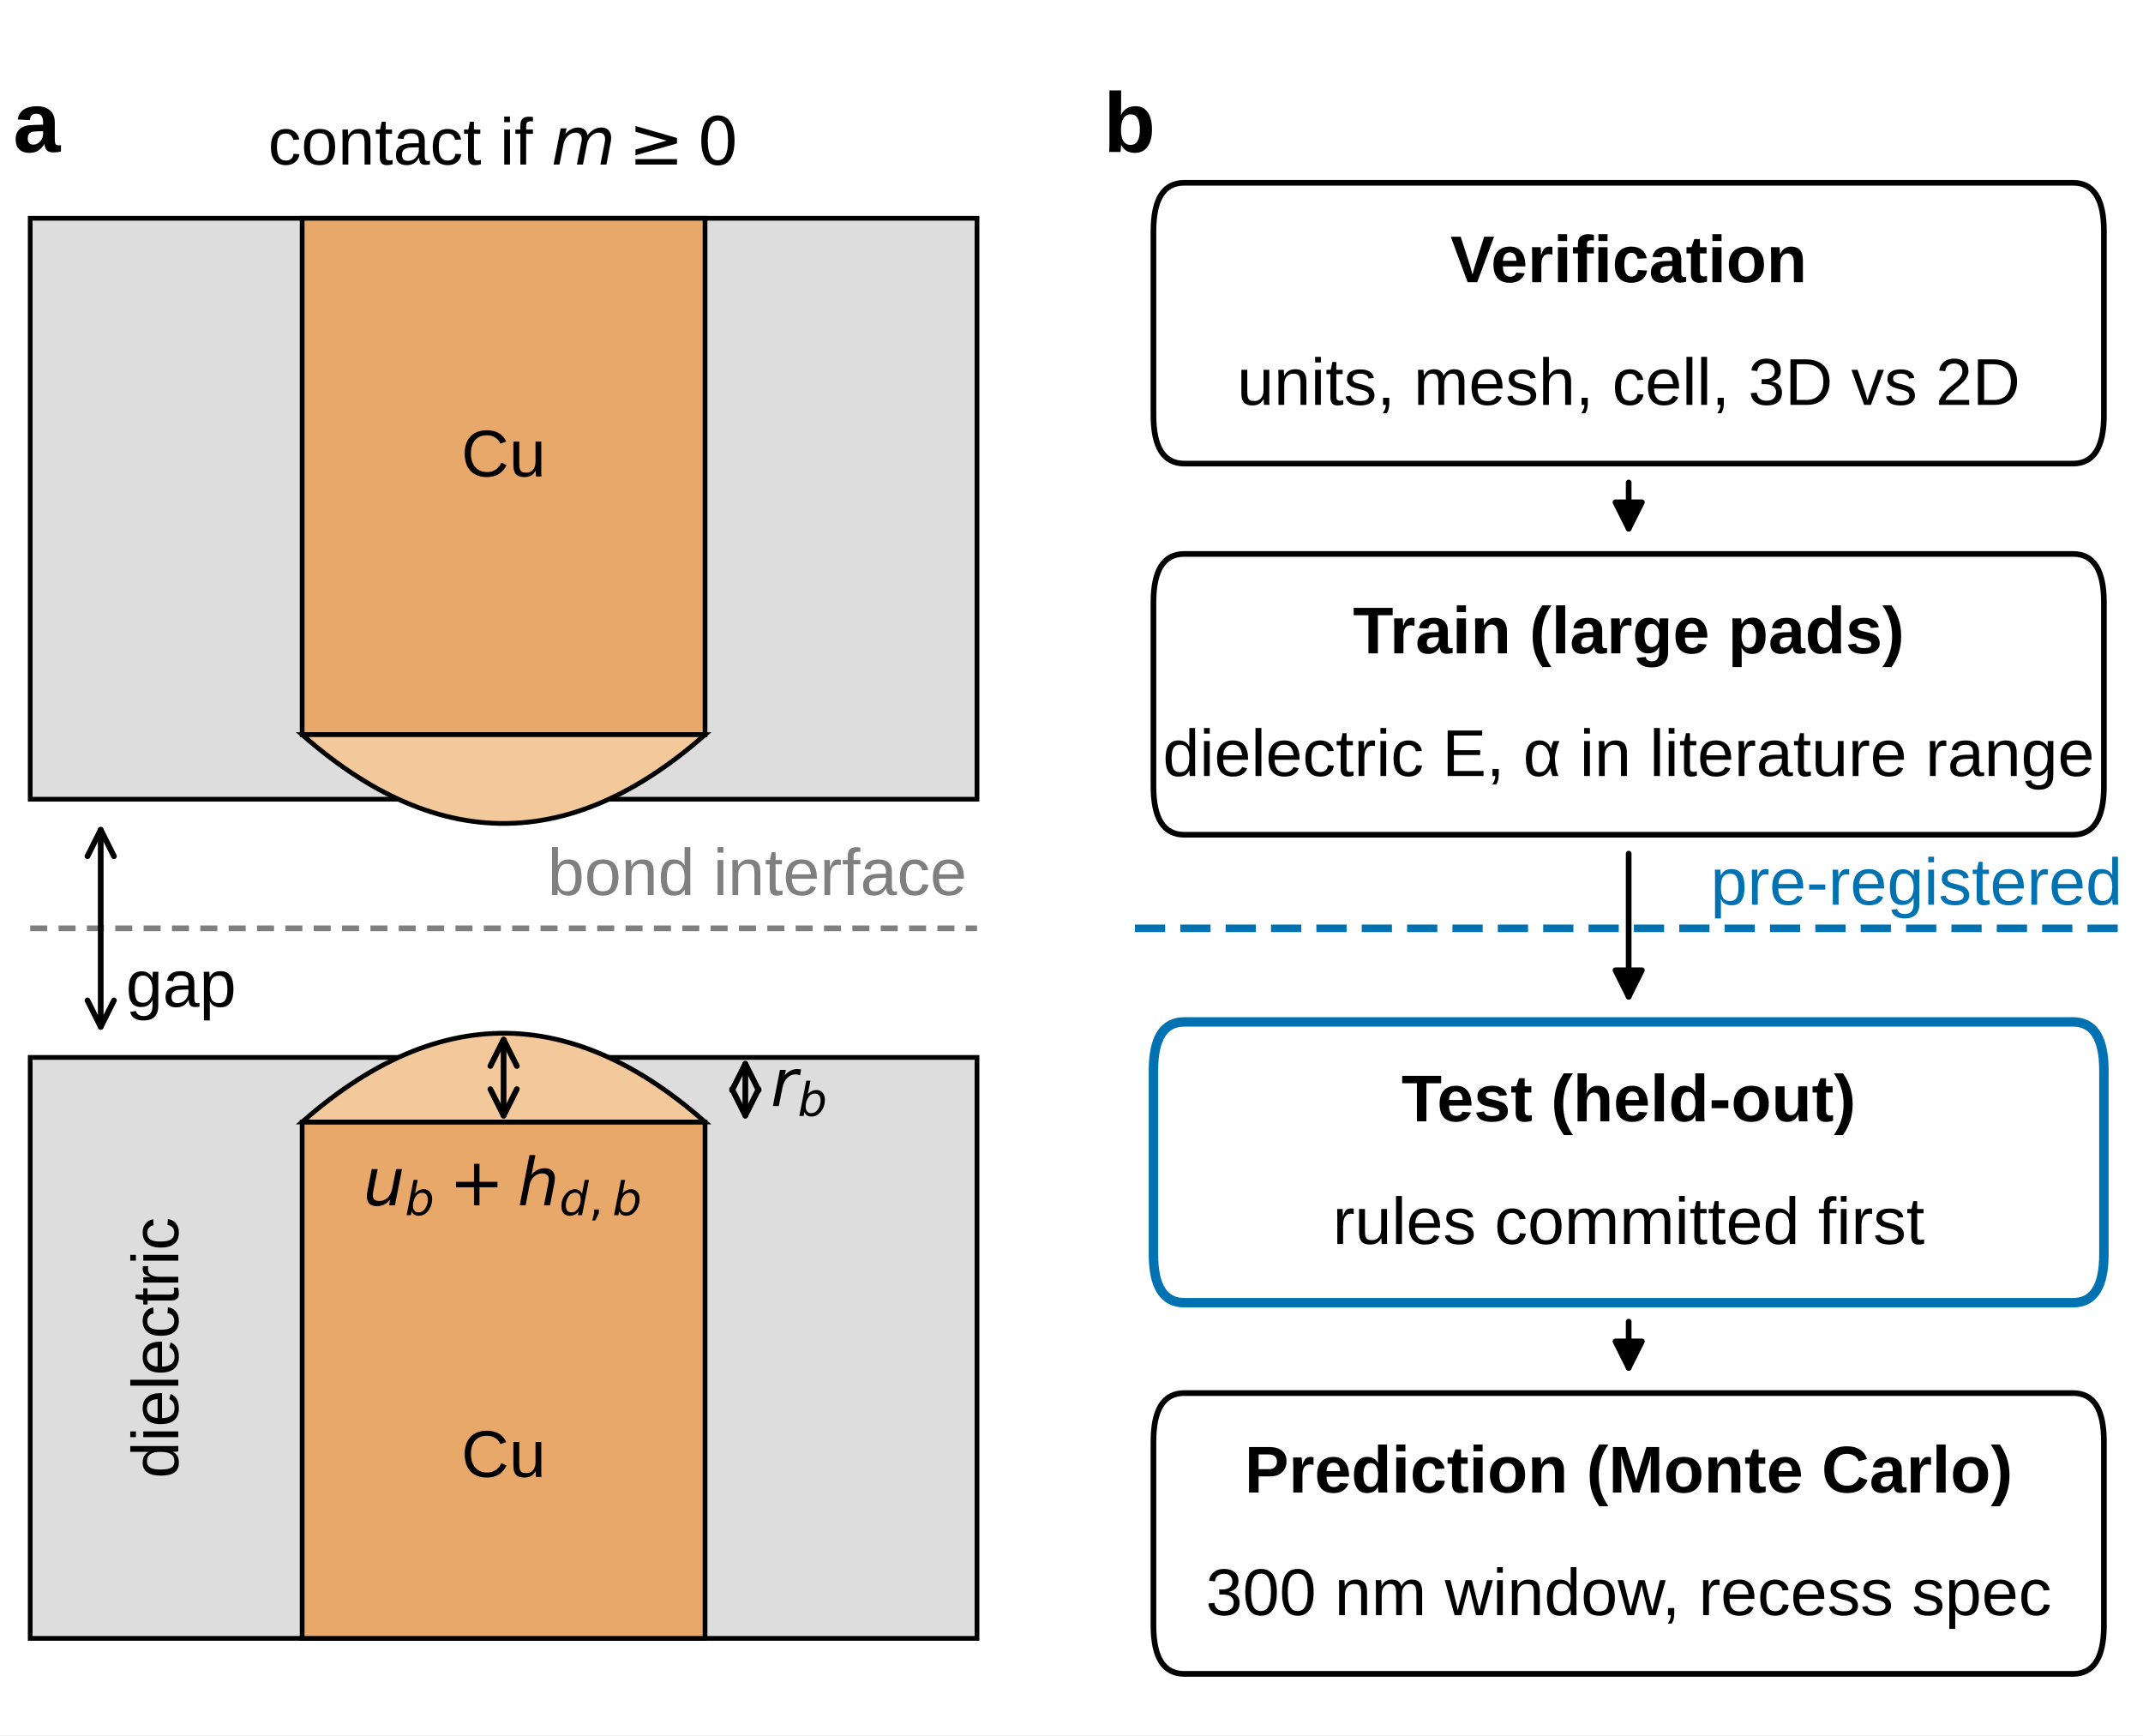
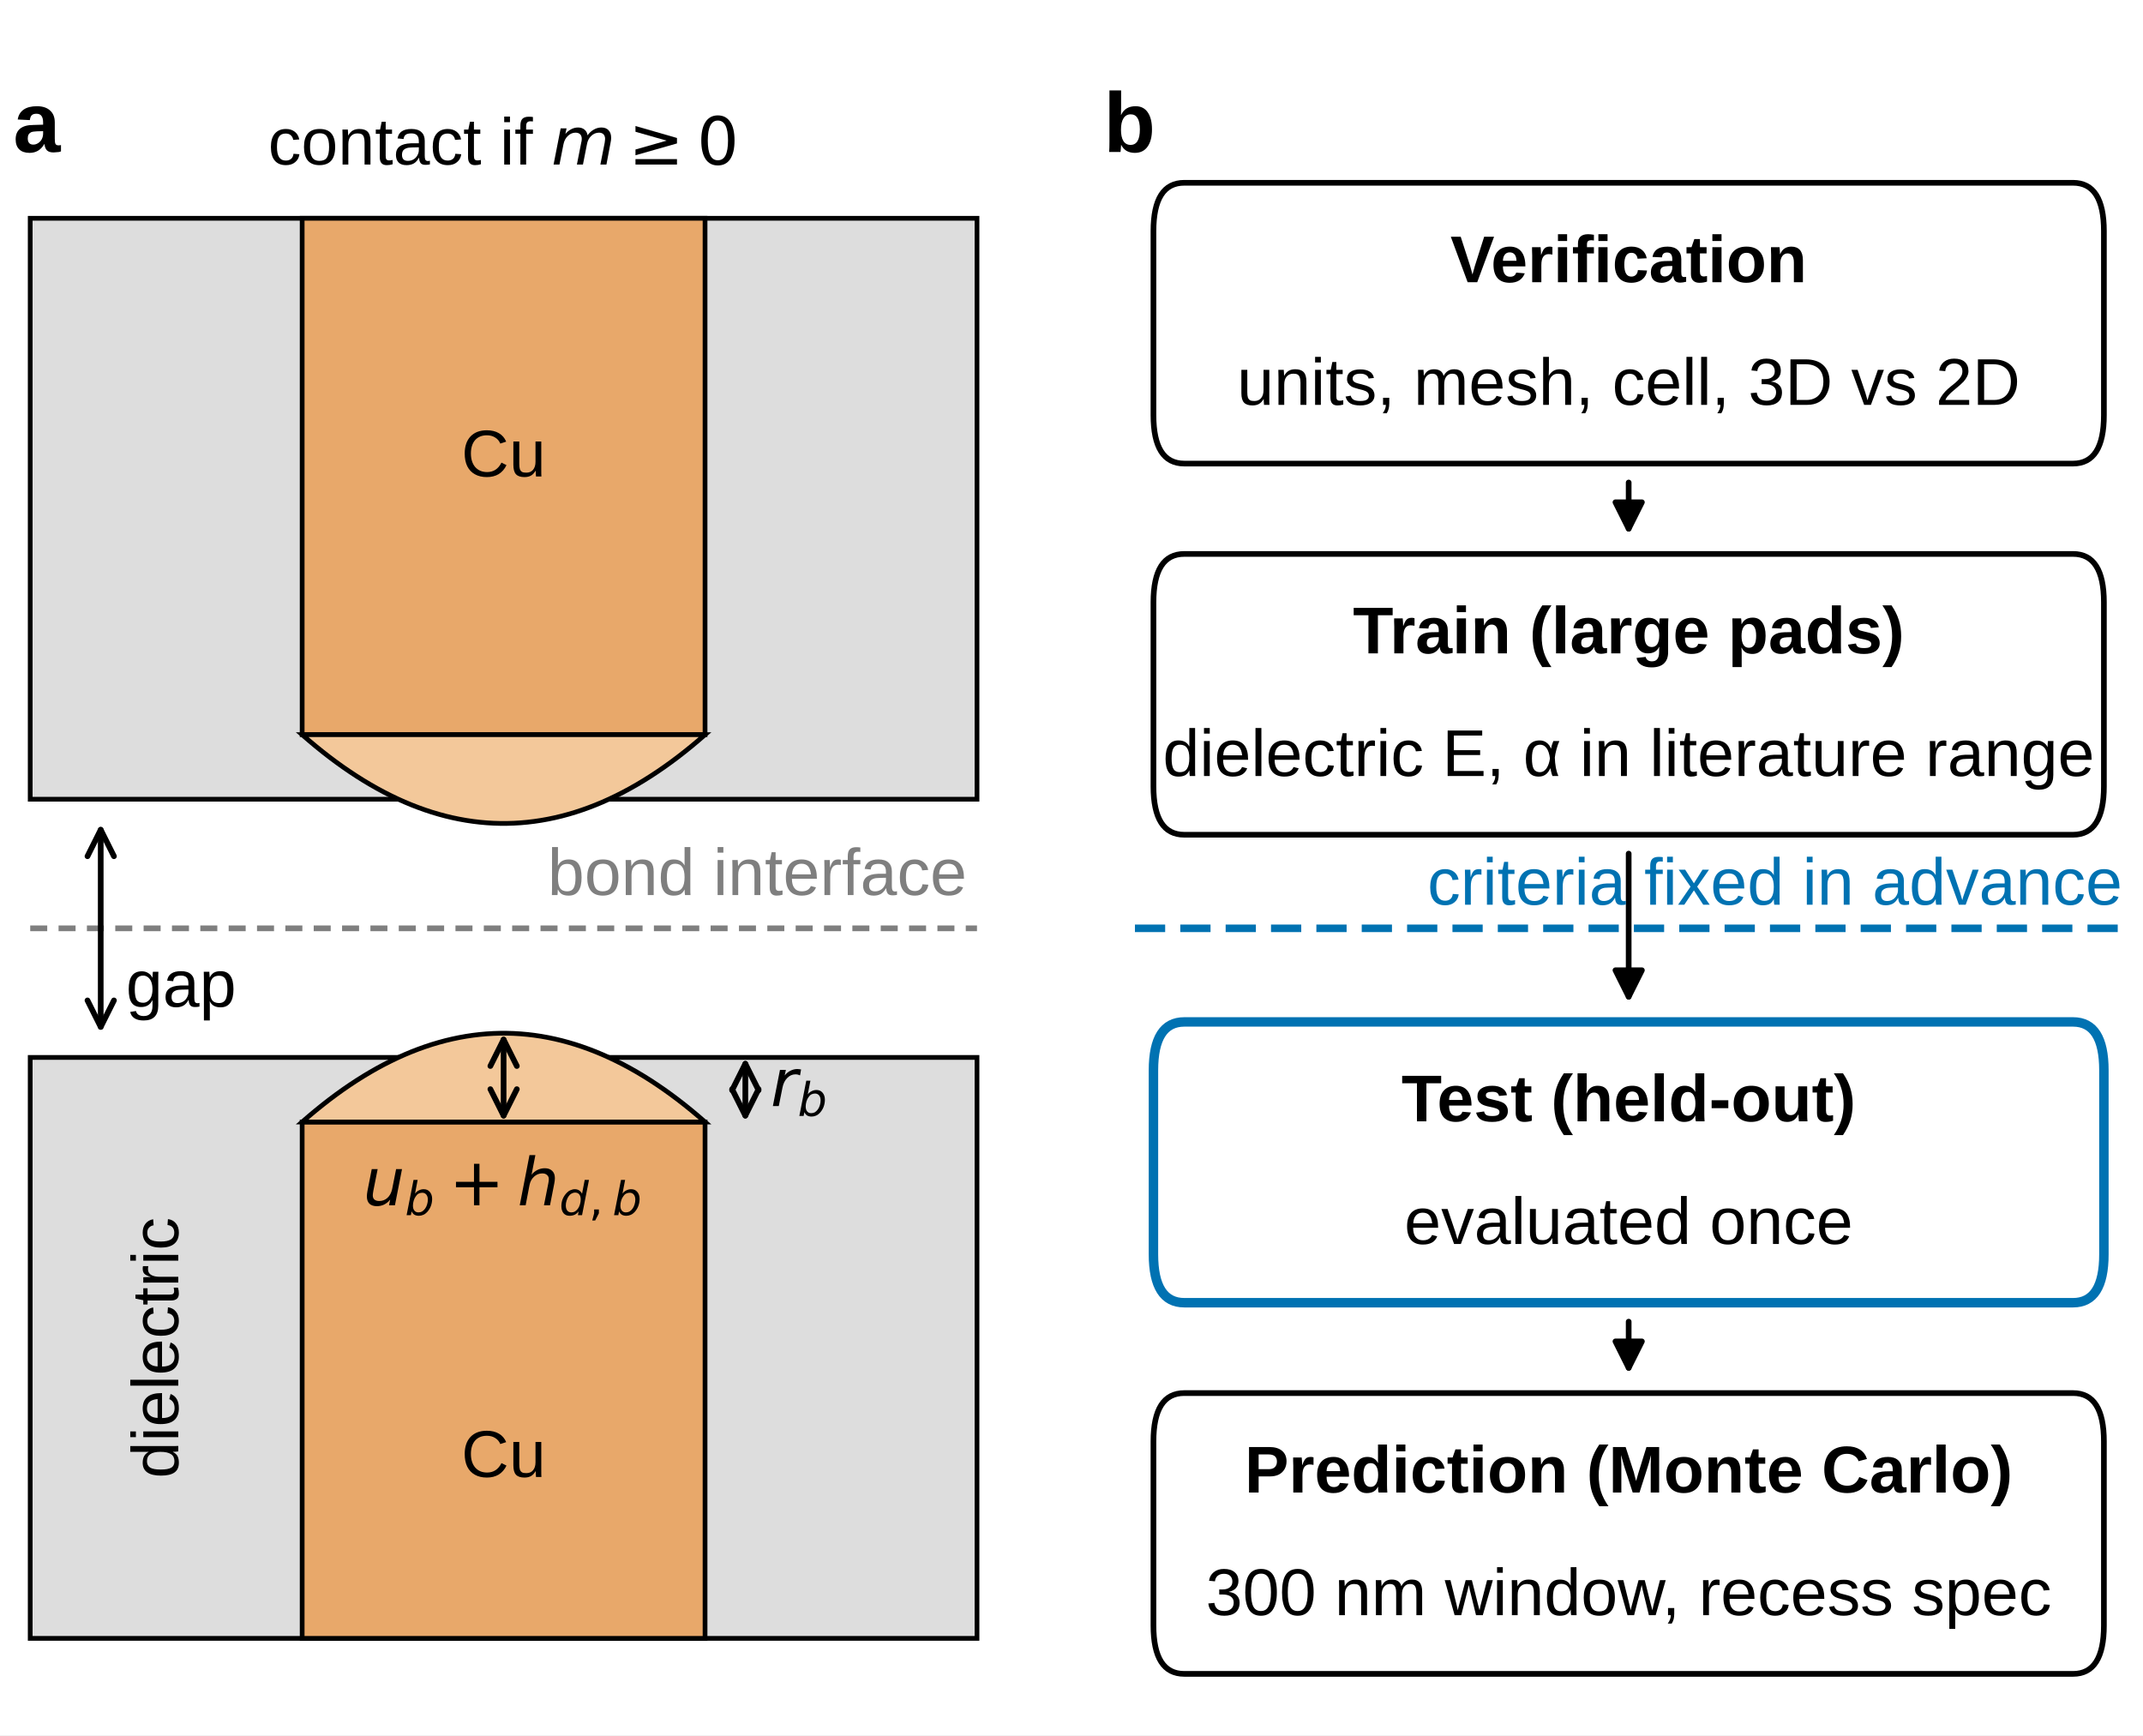
<svg xmlns="http://www.w3.org/2000/svg" width="226.772pt" height="183.6pt" viewBox="0 0 226.772 183.6" version="1.1">
  <defs>
    <style type="text/css">*{stroke-linejoin: round; stroke-linecap: butt}</style>
  </defs>
  <g id="figure_1">
    <g id="patch_1">
      <path d="M 0 183.6  L 226.772 183.6  L 226.772 0  L 0 0  z " style="fill: #ffffff" />
    </g>
    <g id="axes_1">
      <g id="patch_2">
-         <path d="M 3.197 173.355  L 103.385 173.355  L 103.385 111.886  L 3.197 111.886  z " clip-path="url(#p16a733540b)" style="fill: #dddddd; stroke: #000000; stroke-width: 0.5; stroke-linejoin: miter" />
+         <path d="M 3.197 173.355  L 103.385 173.355  L 103.385 111.886  L 3.197 111.886  z " clip-path="url(#pfbd5d9b5b8)" style="fill: #dddddd; stroke: #000000; stroke-width: 0.5; stroke-linejoin: miter" />
      </g>
      <g id="patch_3">
-         <path d="M 31.975 173.355  L 74.608 173.355  L 74.608 118.716  L 31.975 118.716  z " clip-path="url(#p16a733540b)" style="fill: #e8a86a; stroke: #000000; stroke-width: 0.5; stroke-linejoin: miter" />
+         <path d="M 31.975 173.355  L 74.608 173.355  L 74.608 118.716  L 31.975 118.716  z " clip-path="url(#pfbd5d9b5b8)" style="fill: #e8a86a; stroke: #000000; stroke-width: 0.5; stroke-linejoin: miter" />
      </g>
      <g id="patch_4">
-         <path d="M 31.975 118.716  L 32.697 118.09  L 33.42 117.486  L 34.143 116.903  L 34.865 116.342  L 35.588 115.802  L 36.31 115.284  L 37.033 114.788  L 37.756 114.313  L 38.478 113.86  L 39.201 113.428  L 39.923 113.018  L 40.646 112.629  L 41.369 112.263  L 42.091 111.917  L 42.814 111.593  L 43.536 111.291  L 44.259 111.011  L 44.982 110.752  L 45.704 110.514  L 46.427 110.299  L 47.149 110.104  L 47.872 109.932  L 48.594 109.781  L 49.317 109.651  L 50.04 109.543  L 50.762 109.457  L 51.485 109.392  L 52.207 109.349  L 52.93 109.327  L 53.653 109.327  L 54.375 109.349  L 55.098 109.392  L 55.82 109.457  L 56.543 109.543  L 57.266 109.651  L 57.988 109.781  L 58.711 109.932  L 59.433 110.104  L 60.156 110.299  L 60.879 110.514  L 61.601 110.752  L 62.324 111.011  L 63.046 111.291  L 63.769 111.593  L 64.492 111.917  L 65.214 112.263  L 65.937 112.629  L 66.659 113.018  L 67.382 113.428  L 68.105 113.86  L 68.827 114.313  L 69.55 114.788  L 70.272 115.284  L 70.995 115.802  L 71.717 116.342  L 72.44 116.903  L 73.163 117.486  L 73.885 118.09  L 74.608 118.716  L 74.608 118.716  z " clip-path="url(#p16a733540b)" style="fill: #f3c89a; stroke: #000000; stroke-width: 0.5; stroke-linejoin: miter" />
+         <path d="M 31.975 118.716  L 32.697 118.09  L 33.42 117.486  L 34.143 116.903  L 34.865 116.342  L 35.588 115.802  L 36.31 115.284  L 37.033 114.788  L 37.756 114.313  L 38.478 113.86  L 39.201 113.428  L 39.923 113.018  L 40.646 112.629  L 41.369 112.263  L 42.091 111.917  L 42.814 111.593  L 43.536 111.291  L 44.259 111.011  L 44.982 110.752  L 45.704 110.514  L 46.427 110.299  L 47.149 110.104  L 47.872 109.932  L 48.594 109.781  L 49.317 109.651  L 50.04 109.543  L 50.762 109.457  L 51.485 109.392  L 52.207 109.349  L 52.93 109.327  L 53.653 109.327  L 54.375 109.349  L 55.098 109.392  L 55.82 109.457  L 56.543 109.543  L 57.266 109.651  L 57.988 109.781  L 58.711 109.932  L 59.433 110.104  L 60.156 110.299  L 60.879 110.514  L 61.601 110.752  L 62.324 111.011  L 63.046 111.291  L 63.769 111.593  L 64.492 111.917  L 65.214 112.263  L 65.937 112.629  L 66.659 113.018  L 67.382 113.428  L 68.105 113.86  L 68.827 114.313  L 69.55 114.788  L 70.272 115.284  L 70.995 115.802  L 71.717 116.342  L 72.44 116.903  L 73.163 117.486  L 73.885 118.09  L 74.608 118.716  L 74.608 118.716  z " clip-path="url(#pfbd5d9b5b8)" style="fill: #f3c89a; stroke: #000000; stroke-width: 0.5; stroke-linejoin: miter" />
      </g>
      <g id="patch_5">
-         <path d="M 3.197 84.566  L 103.385 84.566  L 103.385 23.097  L 3.197 23.097  z " clip-path="url(#p16a733540b)" style="fill: #dddddd; stroke: #000000; stroke-width: 0.5; stroke-linejoin: miter" />
+         <path d="M 3.197 84.566  L 103.385 84.566  L 103.385 23.097  L 3.197 23.097  z " clip-path="url(#pfbd5d9b5b8)" style="fill: #dddddd; stroke: #000000; stroke-width: 0.5; stroke-linejoin: miter" />
      </g>
      <g id="patch_6">
-         <path d="M 31.975 77.736  L 74.608 77.736  L 74.608 23.097  L 31.975 23.097  z " clip-path="url(#p16a733540b)" style="fill: #e8a86a; stroke: #000000; stroke-width: 0.5; stroke-linejoin: miter" />
+         <path d="M 31.975 77.736  L 74.608 77.736  L 74.608 23.097  L 31.975 23.097  z " clip-path="url(#pfbd5d9b5b8)" style="fill: #e8a86a; stroke: #000000; stroke-width: 0.5; stroke-linejoin: miter" />
      </g>
      <g id="patch_7">
-         <path d="M 31.975 77.736  L 32.697 78.362  L 33.42 78.966  L 34.143 79.549  L 34.865 80.11  L 35.588 80.65  L 36.31 81.168  L 37.033 81.664  L 37.756 82.139  L 38.478 82.592  L 39.201 83.024  L 39.923 83.434  L 40.646 83.823  L 41.369 84.189  L 42.091 84.535  L 42.814 84.859  L 43.536 85.161  L 44.259 85.441  L 44.982 85.7  L 45.704 85.938  L 46.427 86.153  L 47.149 86.348  L 47.872 86.52  L 48.594 86.671  L 49.317 86.801  L 50.04 86.909  L 50.762 86.995  L 51.485 87.06  L 52.207 87.103  L 52.93 87.125  L 53.653 87.125  L 54.375 87.103  L 55.098 87.06  L 55.82 86.995  L 56.543 86.909  L 57.266 86.801  L 57.988 86.671  L 58.711 86.52  L 59.433 86.348  L 60.156 86.153  L 60.879 85.938  L 61.601 85.7  L 62.324 85.441  L 63.046 85.161  L 63.769 84.859  L 64.492 84.535  L 65.214 84.189  L 65.937 83.823  L 66.659 83.434  L 67.382 83.024  L 68.105 82.592  L 68.827 82.139  L 69.55 81.664  L 70.272 81.168  L 70.995 80.65  L 71.717 80.11  L 72.44 79.549  L 73.163 78.966  L 73.885 78.362  L 74.608 77.736  L 74.608 77.736  z " clip-path="url(#p16a733540b)" style="fill: #f3c89a; stroke: #000000; stroke-width: 0.5; stroke-linejoin: miter" />
+         <path d="M 31.975 77.736  L 32.697 78.362  L 33.42 78.966  L 34.143 79.549  L 34.865 80.11  L 35.588 80.65  L 36.31 81.168  L 37.033 81.664  L 37.756 82.139  L 38.478 82.592  L 39.201 83.024  L 39.923 83.434  L 40.646 83.823  L 41.369 84.189  L 42.091 84.535  L 42.814 84.859  L 43.536 85.161  L 44.259 85.441  L 44.982 85.7  L 45.704 85.938  L 46.427 86.153  L 47.149 86.348  L 47.872 86.52  L 48.594 86.671  L 49.317 86.801  L 50.04 86.909  L 50.762 86.995  L 51.485 87.06  L 52.207 87.103  L 52.93 87.125  L 53.653 87.125  L 54.375 87.103  L 55.098 87.06  L 55.82 86.995  L 56.543 86.909  L 57.266 86.801  L 57.988 86.671  L 58.711 86.52  L 59.433 86.348  L 60.156 86.153  L 60.879 85.938  L 61.601 85.7  L 62.324 85.441  L 63.046 85.161  L 63.769 84.859  L 64.492 84.535  L 65.214 84.189  L 65.937 83.823  L 66.659 83.434  L 67.382 83.024  L 68.105 82.592  L 68.827 82.139  L 69.55 81.664  L 70.272 81.168  L 70.995 80.65  L 71.717 80.11  L 72.44 79.549  L 73.163 78.966  L 73.885 78.362  L 74.608 77.736  L 74.608 77.736  z " clip-path="url(#pfbd5d9b5b8)" style="fill: #f3c89a; stroke: #000000; stroke-width: 0.5; stroke-linejoin: miter" />
      </g>
      <g id="line2d_1">
-         <path d="M 3.197 98.226  L 103.385 98.226  " clip-path="url(#p16a733540b)" style="fill: none; stroke-dasharray: 1.8,1.2; stroke-dashoffset: 0; stroke: #7f7f7f; stroke-width: 0.6" />
+         <path d="M 3.197 98.226  L 103.385 98.226  " clip-path="url(#pfbd5d9b5b8)" style="fill: none; stroke-dasharray: 1.8,1.2; stroke-dashoffset: 0; stroke: #7f7f7f; stroke-width: 0.6" />
      </g>
      <g id="text_1">
        <text style="font-size: 7px; font-family: 'Arial'; text-anchor: end; fill: #7f7f7f" x="102.319" y="94.704" transform="rotate(-0 102.3194 94.70388)">bond interface</text>
      </g>
      <g id="text_2">
        <text style="font-size: 7px; font-family: 'Arial'" transform="translate(18.86475 156.4302) rotate(-90)">dielectric</text>
      </g>
      <g id="text_3">
        <text style="font-size: 7px; font-family: 'Arial'; text-anchor: middle" x="53.291" y="156.28" transform="rotate(-0 53.29134 156.2803)">Cu</text>
      </g>
      <g id="text_4">
        <text style="font-size: 7px; font-family: 'Arial'; text-anchor: middle" x="53.291" y="50.417" transform="rotate(-0 53.29134 50.41656)">Cu</text>
      </g>
      <g id="patch_8">
        <path d="M 78.871 118.045  Q 78.871 115.301 78.871 112.557  " style="fill: none; stroke: #000000; stroke-width: 0.6; stroke-linecap: round" />
        <path d="M 80.271 115.245  L 78.871 118.045  L 77.471 115.245  " style="fill: none; stroke: #000000; stroke-width: 0.6; stroke-linecap: round" />
        <path d="M 77.471 115.357  L 78.871 112.557  L 80.271 115.357  " style="fill: none; stroke: #000000; stroke-width: 0.6; stroke-linecap: round" />
      </g>
      <g id="text_5">
        <g transform="translate(81.53575 117.1123)">
          <text>
            <tspan x="0" y="-0.078" style="font-style: oblique; font-size: 7px; font-family: 'DejaVu Sans'">r</tspan>
            <tspan x="2.878" y="0.972" style="font-style: oblique; font-size: 4.9px; font-family: 'DejaVu Sans'">b</tspan>
          </text>
        </g>
      </g>
      <g id="patch_9">
        <path d="M 53.291 118.045  Q 53.291 114.02 53.291 109.995  " style="fill: none; stroke: #000000; stroke-width: 0.6; stroke-linecap: round" />
        <path d="M 54.691 115.245  L 53.291 118.045  L 51.891 115.245  " style="fill: none; stroke: #000000; stroke-width: 0.6; stroke-linecap: round" />
        <path d="M 51.891 112.795  L 53.291 109.995  L 54.691 112.795  " style="fill: none; stroke: #000000; stroke-width: 0.6; stroke-linecap: round" />
      </g>
      <g id="text_6">
        <g transform="translate(38.41634 128.2194)">
          <text>
            <tspan x="0" y="-0.688" style="font-style: oblique; font-size: 7px; font-family: 'DejaVu Sans'">u</tspan>
            <tspan x="16.331" y="-0.688" style="font-style: oblique; font-size: 7px; font-family: 'DejaVu Sans'">h</tspan>
            <tspan x="4.437" y="0.362" style="font-style: oblique; font-size: 4.9px; font-family: 'DejaVu Sans'">b</tspan>
            <tspan x="20.768" y="0.362" style="font-style: oblique; font-size: 4.9px; font-family: 'DejaVu Sans'">d</tspan>
            <tspan x="26.39" y="0.362" style="font-style: oblique; font-size: 4.9px; font-family: 'DejaVu Sans'">b</tspan>
            <tspan x="9.102" y="-0.688" style="font-size: 7px; font-family: 'DejaVu Sans'">+</tspan>
            <tspan x="23.878" y="0.362" style="font-size: 4.9px; font-family: 'DejaVu Sans'">,</tspan>
          </text>
        </g>
      </g>
      <g id="patch_10">
        <path d="M 10.658 108.654  Q 10.658 98.226 10.658 87.798  " style="fill: none; stroke: #000000; stroke-width: 0.6; stroke-linecap: round" />
        <path d="M 12.058 105.854  L 10.658 108.654  L 9.258 105.854  " style="fill: none; stroke: #000000; stroke-width: 0.6; stroke-linecap: round" />
        <path d="M 9.258 90.598  L 10.658 87.798  L 12.058 90.598  " style="fill: none; stroke: #000000; stroke-width: 0.6; stroke-linecap: round" />
      </g>
      <g id="text_7">
        <text style="font-size: 7px; font-family: 'Arial'; text-anchor: start" x="13.323" y="106.526" transform="rotate(-0 13.32283 106.5259)">gap</text>
      </g>
      <g id="text_8">
        <g transform="translate(28.37134 18.20877)">
          <text>
            <tspan x="0" y="-0.797" style="font-size: 7px; font-family: 'Arial'">c</tspan>
            <tspan x="3.5" y="-0.797" style="font-size: 7px; font-family: 'Arial'">o</tspan>
            <tspan x="7.393" y="-0.797" style="font-size: 7px; font-family: 'Arial'">n</tspan>
            <tspan x="11.286" y="-0.797" style="font-size: 7px; font-family: 'Arial'">t</tspan>
            <tspan x="13.231" y="-0.797" style="font-size: 7px; font-family: 'Arial'">a</tspan>
            <tspan x="17.124" y="-0.797" style="font-size: 7px; font-family: 'Arial'">c</tspan>
            <tspan x="20.624" y="-0.797" style="font-size: 7px; font-family: 'Arial'">t</tspan>
            <tspan x="22.569" y="-0.797" style="font-size: 7px; font-family: 'Arial'"> </tspan>
            <tspan x="24.514" y="-0.797" style="font-size: 7px; font-family: 'Arial'">i</tspan>
            <tspan x="26.069" y="-0.797" style="font-size: 7px; font-family: 'Arial'">f</tspan>
            <tspan x="28.014" y="-0.797" style="font-size: 7px; font-family: 'Arial'"> </tspan>
            <tspan x="29.958" y="-0.797" style="font-style: oblique; font-size: 7px; font-family: 'DejaVu Sans'">m</tspan>
            <tspan x="38.141" y="-0.797" style="font-size: 7px; font-family: 'DejaVu Sans'">≥</tspan>
            <tspan x="45.37" y="-0.797" style="font-size: 7px; font-family: 'DejaVu Sans'">0</tspan>
          </text>
        </g>
      </g>
      <g id="text_9">
        <text style="font-weight: 700; font-size: 9px; font-family: 'Arial'; text-anchor: end" x="6.395" y="16.08" transform="rotate(-0 6.394961 16.0804)">a</text>
      </g>
    </g>
    <g id="axes_2">
      <g id="patch_11">
-         <path d="M 125.323 49.051  L 219.37 49.051  Q 222.635 49.051 222.635 43.928  L 222.635 24.463  Q 222.635 19.34 219.37 19.34  L 125.323 19.34  Q 122.058 19.34 122.058 24.463  L 122.058 43.928  Q 122.058 49.051 125.323 49.051  z " clip-path="url(#p6e4c91dd88)" style="fill: #ffffff; stroke: #000000; stroke-width: 0.6; stroke-linejoin: miter" />
+         <path d="M 125.323 49.051  L 219.37 49.051  Q 222.635 49.051 222.635 43.928  L 222.635 24.463  Q 222.635 19.34 219.37 19.34  L 125.323 19.34  Q 122.058 19.34 122.058 24.463  L 122.058 43.928  Q 122.058 49.051 125.323 49.051  z " clip-path="url(#p17858e645d)" style="fill: #ffffff; stroke: #000000; stroke-width: 0.6; stroke-linejoin: miter" />
      </g>
      <g id="patch_12">
-         <path d="M 125.323 88.323  L 219.37 88.323  Q 222.635 88.323 222.635 83.2  L 222.635 63.735  Q 222.635 58.612 219.37 58.612  L 125.323 58.612  Q 122.058 58.612 122.058 63.735  L 122.058 83.2  Q 122.058 88.323 125.323 88.323  z " clip-path="url(#p6e4c91dd88)" style="fill: #ffffff; stroke: #000000; stroke-width: 0.6; stroke-linejoin: miter" />
+         <path d="M 125.323 88.323  L 219.37 88.323  Q 222.635 88.323 222.635 83.2  L 222.635 63.735  Q 222.635 58.612 219.37 58.612  L 125.323 58.612  Q 122.058 58.612 122.058 63.735  L 122.058 83.2  Q 122.058 88.323 125.323 88.323  z " clip-path="url(#p17858e645d)" style="fill: #ffffff; stroke: #000000; stroke-width: 0.6; stroke-linejoin: miter" />
      </g>
      <g id="patch_13">
-         <path d="M 125.323 137.84  L 219.37 137.84  Q 222.635 137.84 222.635 132.717  L 222.635 113.252  Q 222.635 108.129 219.37 108.129  L 125.323 108.129  Q 122.058 108.129 122.058 113.252  L 122.058 132.717  Q 122.058 137.84 125.323 137.84  z " clip-path="url(#p6e4c91dd88)" style="fill: #ffffff; stroke: #0072b2; stroke-linejoin: miter" />
+         <path d="M 125.323 137.84  L 219.37 137.84  Q 222.635 137.84 222.635 132.717  L 222.635 113.252  Q 222.635 108.129 219.37 108.129  L 125.323 108.129  Q 122.058 108.129 122.058 113.252  L 122.058 132.717  Q 122.058 137.84 125.323 137.84  z " clip-path="url(#p17858e645d)" style="fill: #ffffff; stroke: #0072b2; stroke-linejoin: miter" />
      </g>
      <g id="patch_14">
-         <path d="M 125.323 177.112  L 219.37 177.112  Q 222.635 177.112 222.635 171.989  L 222.635 152.524  Q 222.635 147.401 219.37 147.401  L 125.323 147.401  Q 122.058 147.401 122.058 152.524  L 122.058 171.989  Q 122.058 177.112 125.323 177.112  z " clip-path="url(#p6e4c91dd88)" style="fill: #ffffff; stroke: #000000; stroke-width: 0.6; stroke-linejoin: miter" />
+         <path d="M 125.323 177.112  L 219.37 177.112  Q 222.635 177.112 222.635 171.989  L 222.635 152.524  Q 222.635 147.401 219.37 147.401  L 125.323 147.401  Q 122.058 147.401 122.058 152.524  L 122.058 171.989  Q 122.058 177.112 125.323 177.112  z " clip-path="url(#p17858e645d)" style="fill: #ffffff; stroke: #000000; stroke-width: 0.6; stroke-linejoin: miter" />
      </g>
      <g id="line2d_2">
-         <path d="M 120.098 98.226  L 224.595 98.226  " clip-path="url(#p6e4c91dd88)" style="fill: none; stroke-dasharray: 3.2,1.6; stroke-dashoffset: 0; stroke: #0072b2; stroke-width: 0.8" />
+         <path d="M 120.098 98.226  L 224.595 98.226  " clip-path="url(#p17858e645d)" style="fill: none; stroke-dasharray: 3.2,1.6; stroke-dashoffset: 0; stroke: #0072b2; stroke-width: 0.8" />
      </g>
      <g id="text_10">
        <text style="font-weight: 700; font-size: 7px; font-family: 'Arial'; text-anchor: middle" x="172.346" y="29.86" transform="rotate(-0 172.3465 29.8601)">Verification</text>
      </g>
      <g id="text_11">
        <text style="font-size: 7px; font-family: 'Arial'; text-anchor: middle" x="172.346" y="42.837" transform="rotate(-0 172.3465 42.83694)">units, mesh, cell, 3D vs 2D</text>
      </g>
      <g id="text_12">
        <text style="font-weight: 700; font-size: 7px; font-family: 'Arial'; text-anchor: middle" x="172.346" y="69.132" transform="rotate(-0 172.3465 69.13207)">Train (large pads)</text>
      </g>
      <g id="text_13">
        <text style="font-size: 7px; font-family: 'Arial'; text-anchor: middle" x="172.346" y="82.109" transform="rotate(-0 172.3465 82.10891)">dielectric E, α in literature range</text>
      </g>
      <g id="text_14">
        <text style="font-weight: 700; font-size: 7px; font-family: 'Arial'; text-anchor: middle" x="172.346" y="118.649" transform="rotate(-0 172.3465 118.649)">Test (held-out)</text>
      </g>
      <g id="text_15">
-         <text style="font-size: 7px; font-family: 'Arial'; text-anchor: middle" x="172.346" y="131.626" transform="rotate(-0 172.3465 131.6259)">rules committed first</text>
+         <text style="font-size: 7px; font-family: 'Arial'; text-anchor: middle" x="172.346" y="131.626" transform="rotate(-0 172.3465 131.6259)">evaluated once</text>
      </g>
      <g id="text_16">
        <text style="font-weight: 700; font-size: 7px; font-family: 'Arial'; text-anchor: middle" x="172.346" y="157.921" transform="rotate(-0 172.3465 157.921)">Prediction (Monte Carlo)</text>
      </g>
      <g id="text_17">
        <text style="font-size: 7px; font-family: 'Arial'; text-anchor: middle" x="172.346" y="170.898" transform="rotate(-0 172.3465 170.8979)">300 nm window, recess spec</text>
      </g>
      <g id="patch_15">
        <path d="M 172.346 51.054  Q 172.346 53.835 172.346 55.945  " style="fill: none; stroke: #000000; stroke-width: 0.6; stroke-linecap: round" />
        <path d="M 173.746 53.145  L 172.346 55.945  L 170.946 53.145  z " style="stroke: #000000; stroke-width: 0.6; stroke-linecap: round" />
      </g>
      <g id="patch_16">
        <path d="M 172.346 90.32  Q 172.346 98.227 172.346 105.463  " style="fill: none; stroke: #000000; stroke-width: 0.6; stroke-linecap: round" />
        <path d="M 173.746 102.663  L 172.346 105.463  L 170.946 102.663  z " style="stroke: #000000; stroke-width: 0.6; stroke-linecap: round" />
      </g>
      <g id="patch_17">
        <path d="M 172.346 139.842  Q 172.346 142.624 172.346 144.734  " style="fill: none; stroke: #000000; stroke-width: 0.6; stroke-linecap: round" />
        <path d="M 173.746 141.934  L 172.346 144.734  L 170.946 141.934  z " style="stroke: #000000; stroke-width: 0.6; stroke-linecap: round" />
      </g>
      <g id="text_18">
-         <text style="font-size: 7px; font-family: 'Arial'; text-anchor: end; fill: #0072b2" x="224.595" y="95.728" transform="rotate(-0 224.5946 95.72823)">pre-registered</text>
+         <text style="font-size: 7px; font-family: 'Arial'; text-anchor: end; fill: #0072b2" x="224.595" y="95.728" transform="rotate(-0 224.5946 95.72837)">criteria fixed in advance</text>
      </g>
      <g id="text_19">
        <text style="font-weight: 700; font-size: 9px; font-family: 'Arial'; text-anchor: end" x="122.275" y="16.08" transform="rotate(-0 122.2753 16.0804)">b</text>
      </g>
    </g>
  </g>
  <defs>
-     <clipPath id="p16a733540b">
+     <clipPath id="pfbd5d9b5b8">
      <rect x="0" y="12.852" width="106.583" height="170.748" />
    </clipPath>
-     <clipPath id="p6e4c91dd88">
+     <clipPath id="p17858e645d">
      <rect x="117.921" y="12.852" width="108.85" height="170.748" />
    </clipPath>
  </defs>
</svg>
